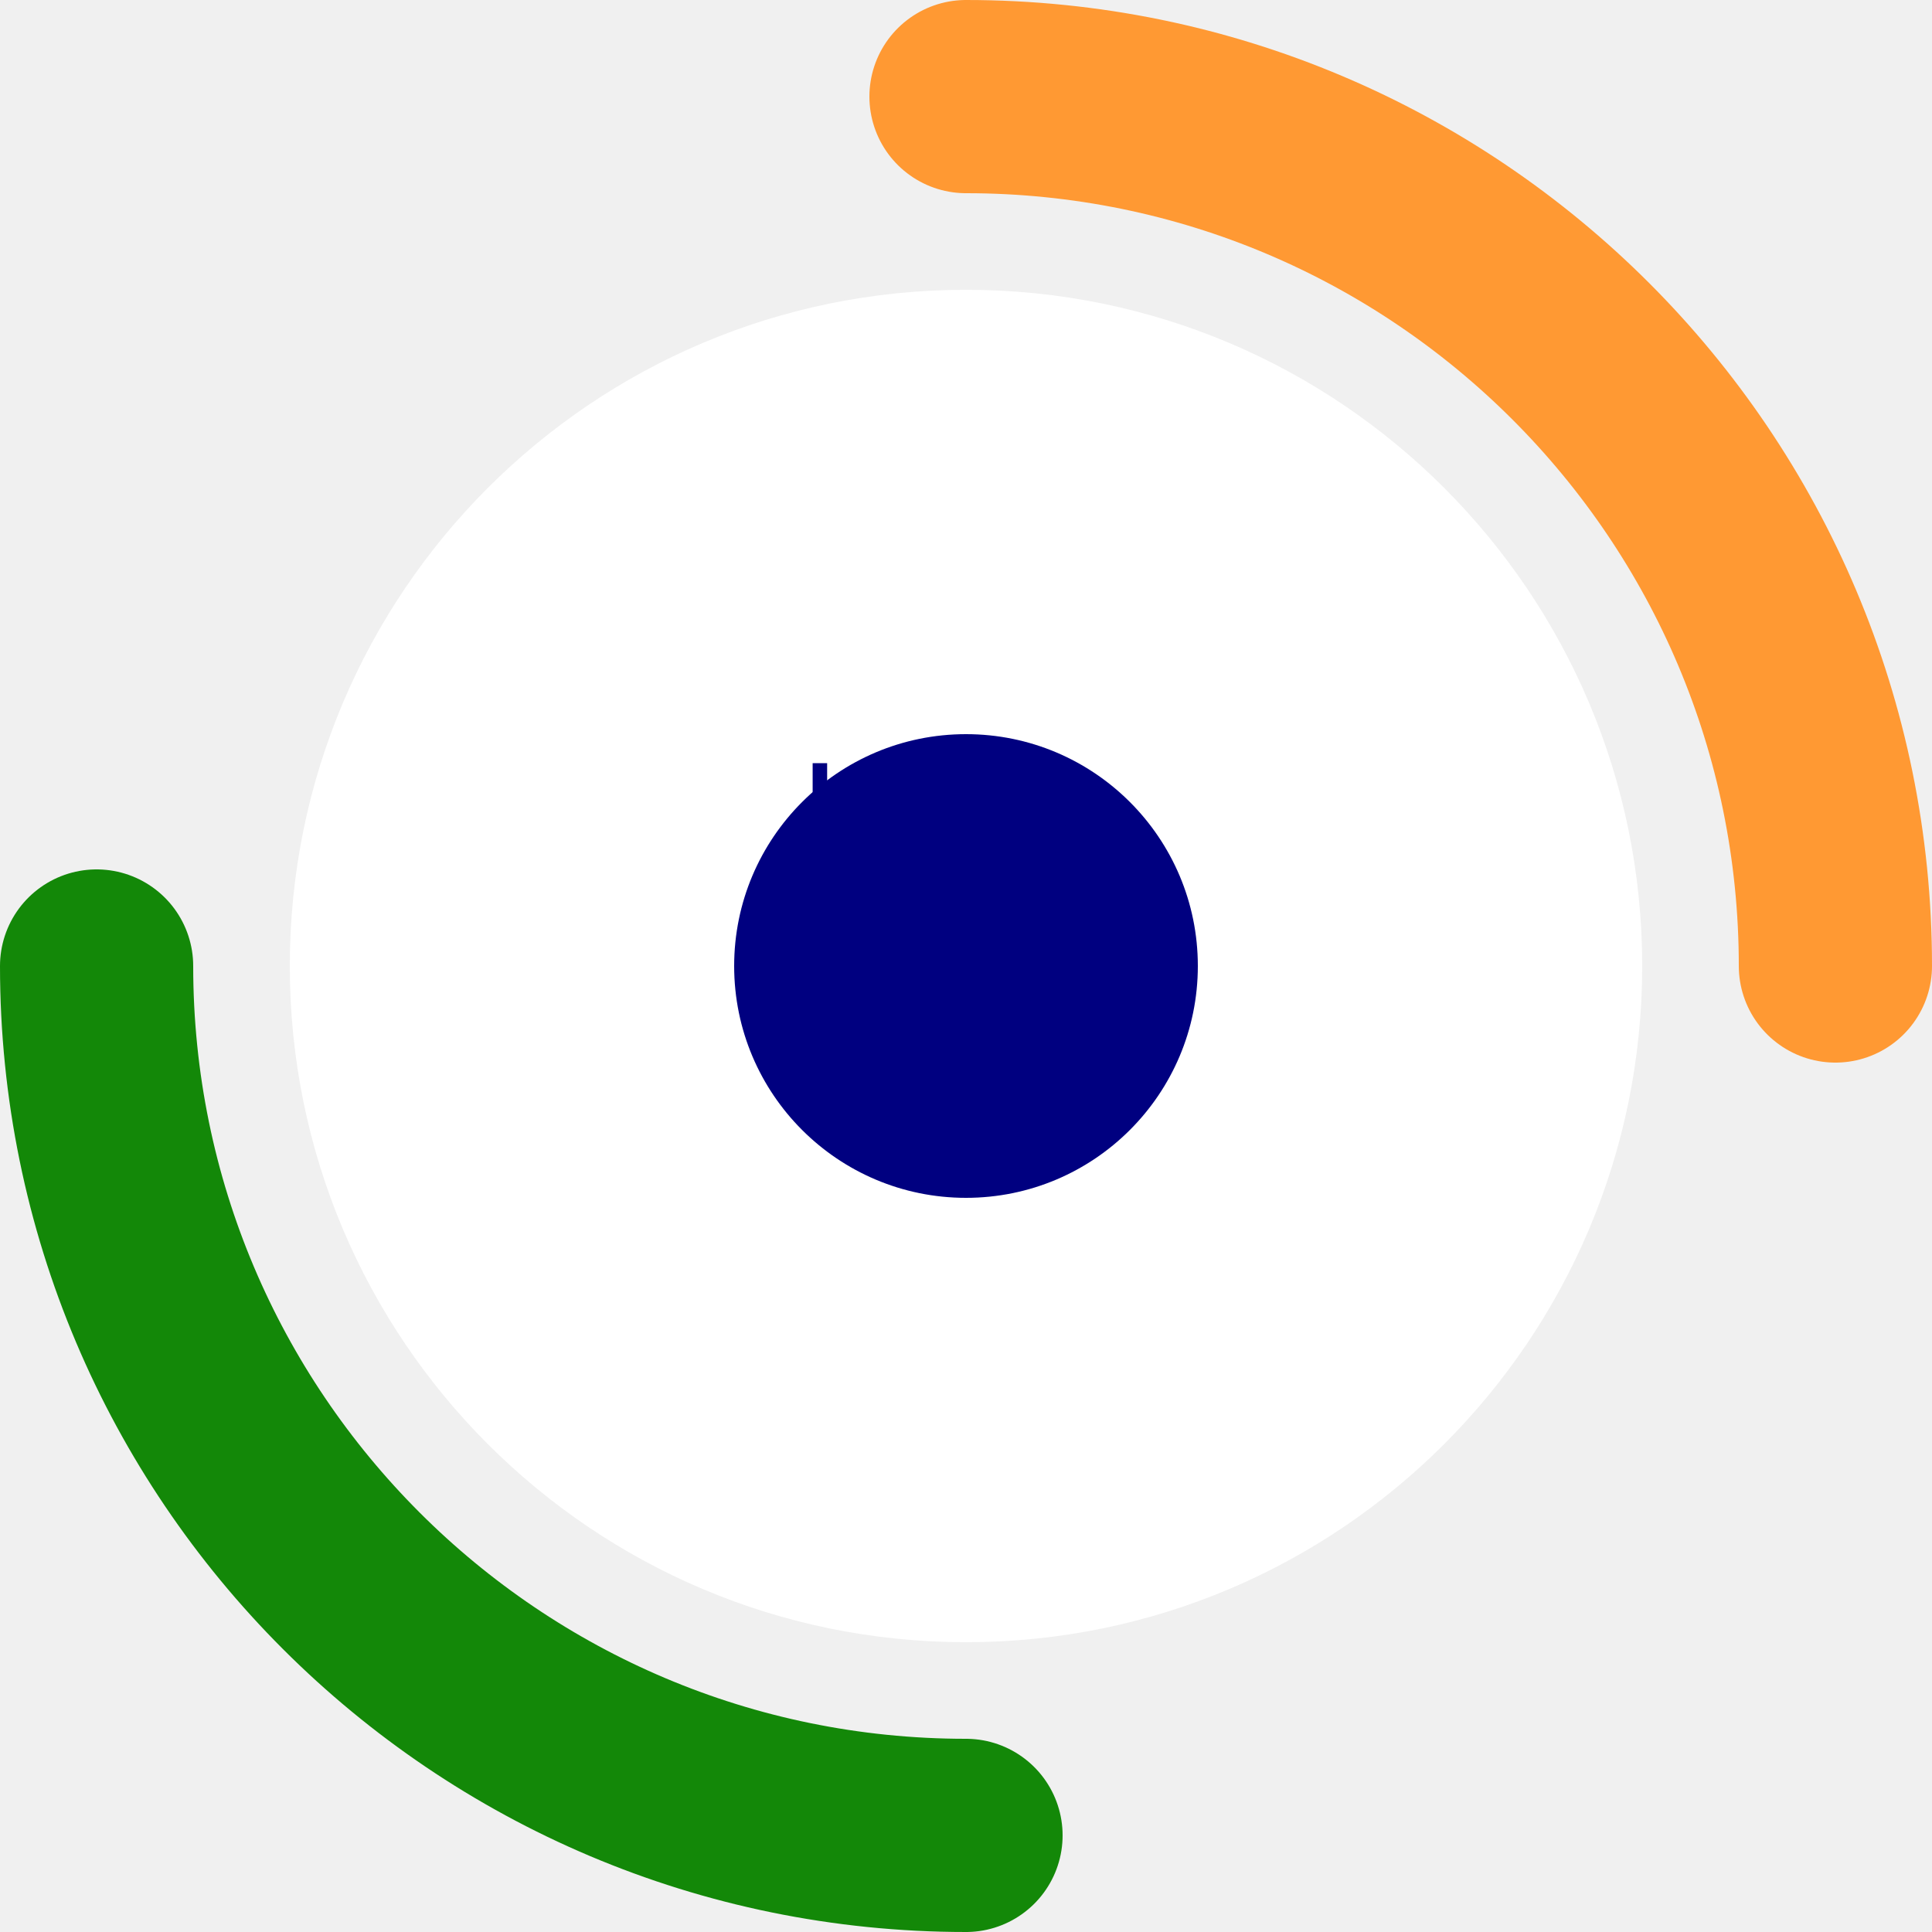
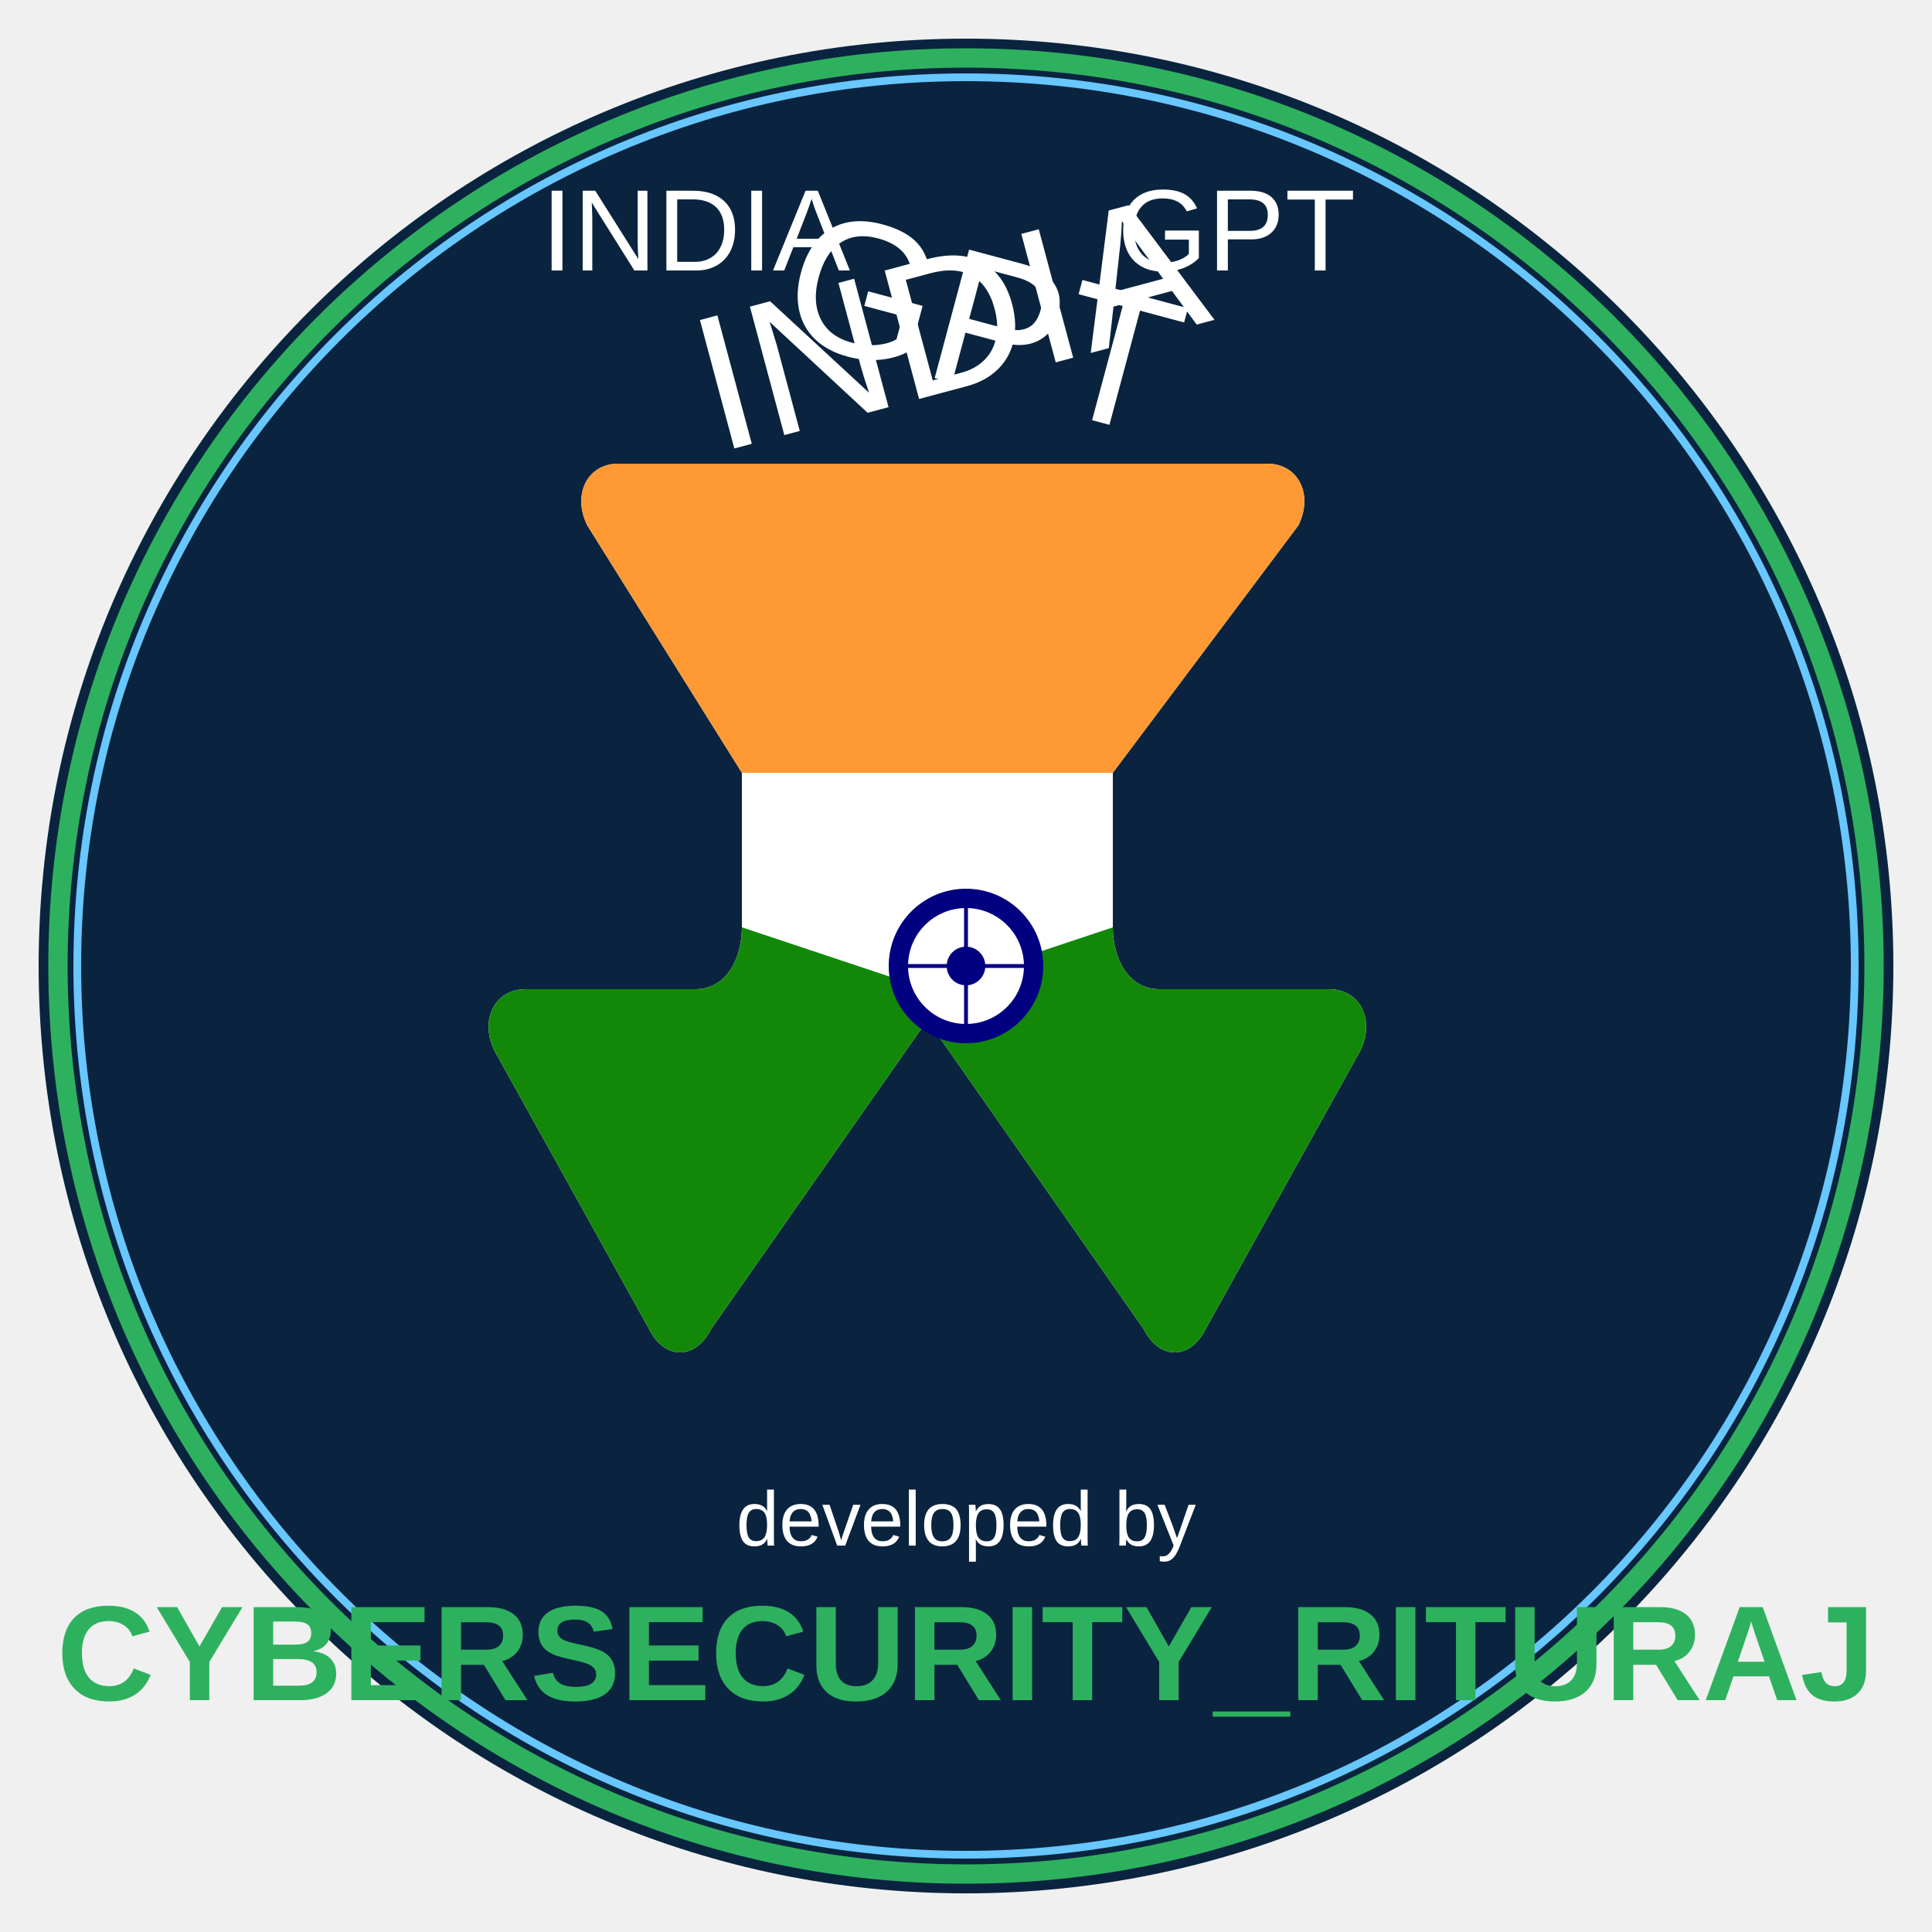
- <svg xmlns="http://www.w3.org/2000/svg" viewBox="0 0 100 100">
-   <path d="M 50,5 A 45,45 0 0 1 95,50" fill="none" stroke="#FF9933" stroke-width="10" stroke-linecap="round" />
-   <path d="M 50,95 A 45,45 0 0 1 5,50" fill="none" stroke="#138808" stroke-width="10" stroke-linecap="round" />
-   <circle cx="50" cy="50" r="35" fill="white" />
-   <circle cx="50" cy="50" r="12" fill="#000080" />
-   <text x="50" y="55" font-family="Arial, sans-serif" font-size="10" font-weight="bold" fill="#000080" text-anchor="middle">
-     GPT
-   </text>
-   <text x="50" y="45" font-family="Arial, sans-serif" font-size="8" fill="#000080" text-anchor="middle">
-     India
-   </text>
+ <svg xmlns="http://www.w3.org/2000/svg" viewBox="0 0 500 500" width="500" height="500">
+   <circle cx="250" cy="250" r="240" fill="#0A243F" />
+   <circle cx="250" cy="250" r="235" fill="none" stroke="#2EB15E" stroke-width="5" />
+   <circle cx="250" cy="250" r="230" fill="none" stroke="#68C7FF" stroke-width="2" />
+   <path id="india-map-shape" d="M 370 120 C 375 110 370 100 360 100 L 250 100 L 150 100 C 140 100 135 110 140 120 L 190 200 L 190 250 C 190 260 185 270 175 270 L 120 270 C 110 270 105 280 110 290 L 160 380 C 165 390 175 390 180 380 L 250 280 L 320 380 C 325 390 335 390 340 380 L 390 290 C 395 280 390 270 380 270 L 325 270 C 315 270 310 260 310 250 L 310 200 L 370 120 Z" transform="scale(0.8) translate(50, 50)" fill="white" />
+   <path d="M 370 120 C 375 110 370 100 360 100 L 250 100 L 150 100 C 140 100 135 110 140 120 L 190 200 L 250 200 L 310 200 L 370 120 Z" transform="scale(0.8) translate(50, 50)" fill="#FF9933">
+     <line x1="170" y1="130" x2="230" y2="130" stroke="black" stroke-width="1" />
+     <line x1="200" y1="110" x2="200" y2="150" stroke="black" stroke-width="1" />
+   </path>
+   <rect x="200" y="200" width="100" height="70" transform="scale(0.8) translate(50, 50)" fill="white">
+     <line x1="210" y1="220" x2="290" y2="220" stroke="black" stroke-width="1" />
+     <line x1="250" y1="210" x2="250" y2="260" stroke="black" stroke-width="1" />
+   </rect>
+   <path d="M 190 250 C 190 260 185 270 175 270 L 120 270 C 110 270 105 280 110 290 L 160 380 C 165 390 175 390 180 380 L 250 280 L 320 380 C 325 390 335 390 340 380 L 390 290 C 395 280 390 270 380 270 L 325 270 C 315 270 310 260 310 250 L 250 270 L 190 250 Z" transform="scale(0.8) translate(50, 50)" fill="#138808">
+     <line x1="180" y1="300" x2="240" y2="300" stroke="black" stroke-width="1" />
+     <line x1="210" y1="280" x2="210" y2="320" stroke="black" stroke-width="1" />
+   </path>
+   <circle cx="250" cy="250" r="20" fill="#000080" />
+   <circle cx="250" cy="250" r="15" fill="white" />
+   <circle cx="250" cy="250" r="5" fill="#000080" />
+   <line x1="250" y1="235" x2="250" y2="265" stroke="#000080" stroke-width="1" />
+   <line x1="235" y1="250" x2="265" y2="250" stroke="#000080" stroke-width="1" />
+   <text x="250" y="100" font-family="Arial, sans-serif" font-size="50" fill="white" text-anchor="middle" transform="rotate(-15 250 100)">INDIA</text>
+   <text x="250" y="100" font-family="Arial, sans-serif" font-size="50" fill="white" text-anchor="middle" transform="rotate(15 250 100)">GPT</text>
+   <text x="180" y="70" font-family="Arial, sans-serif" font-size="30" fill="white" text-anchor="middle">INDIA</text>
+   <text x="320" y="70" font-family="Arial, sans-serif" font-size="30" fill="white" text-anchor="middle">GPT</text>
+   <text x="250" y="400" font-family="Arial, sans-serif" font-size="20" fill="white" text-anchor="middle">developed by</text>
+   <text x="250" y="440" font-family="Arial, sans-serif" font-size="35" fill="#2EB15E" font-weight="bold" text-anchor="middle">CYBERSECURITY_RITURAJ</text>
</svg>
